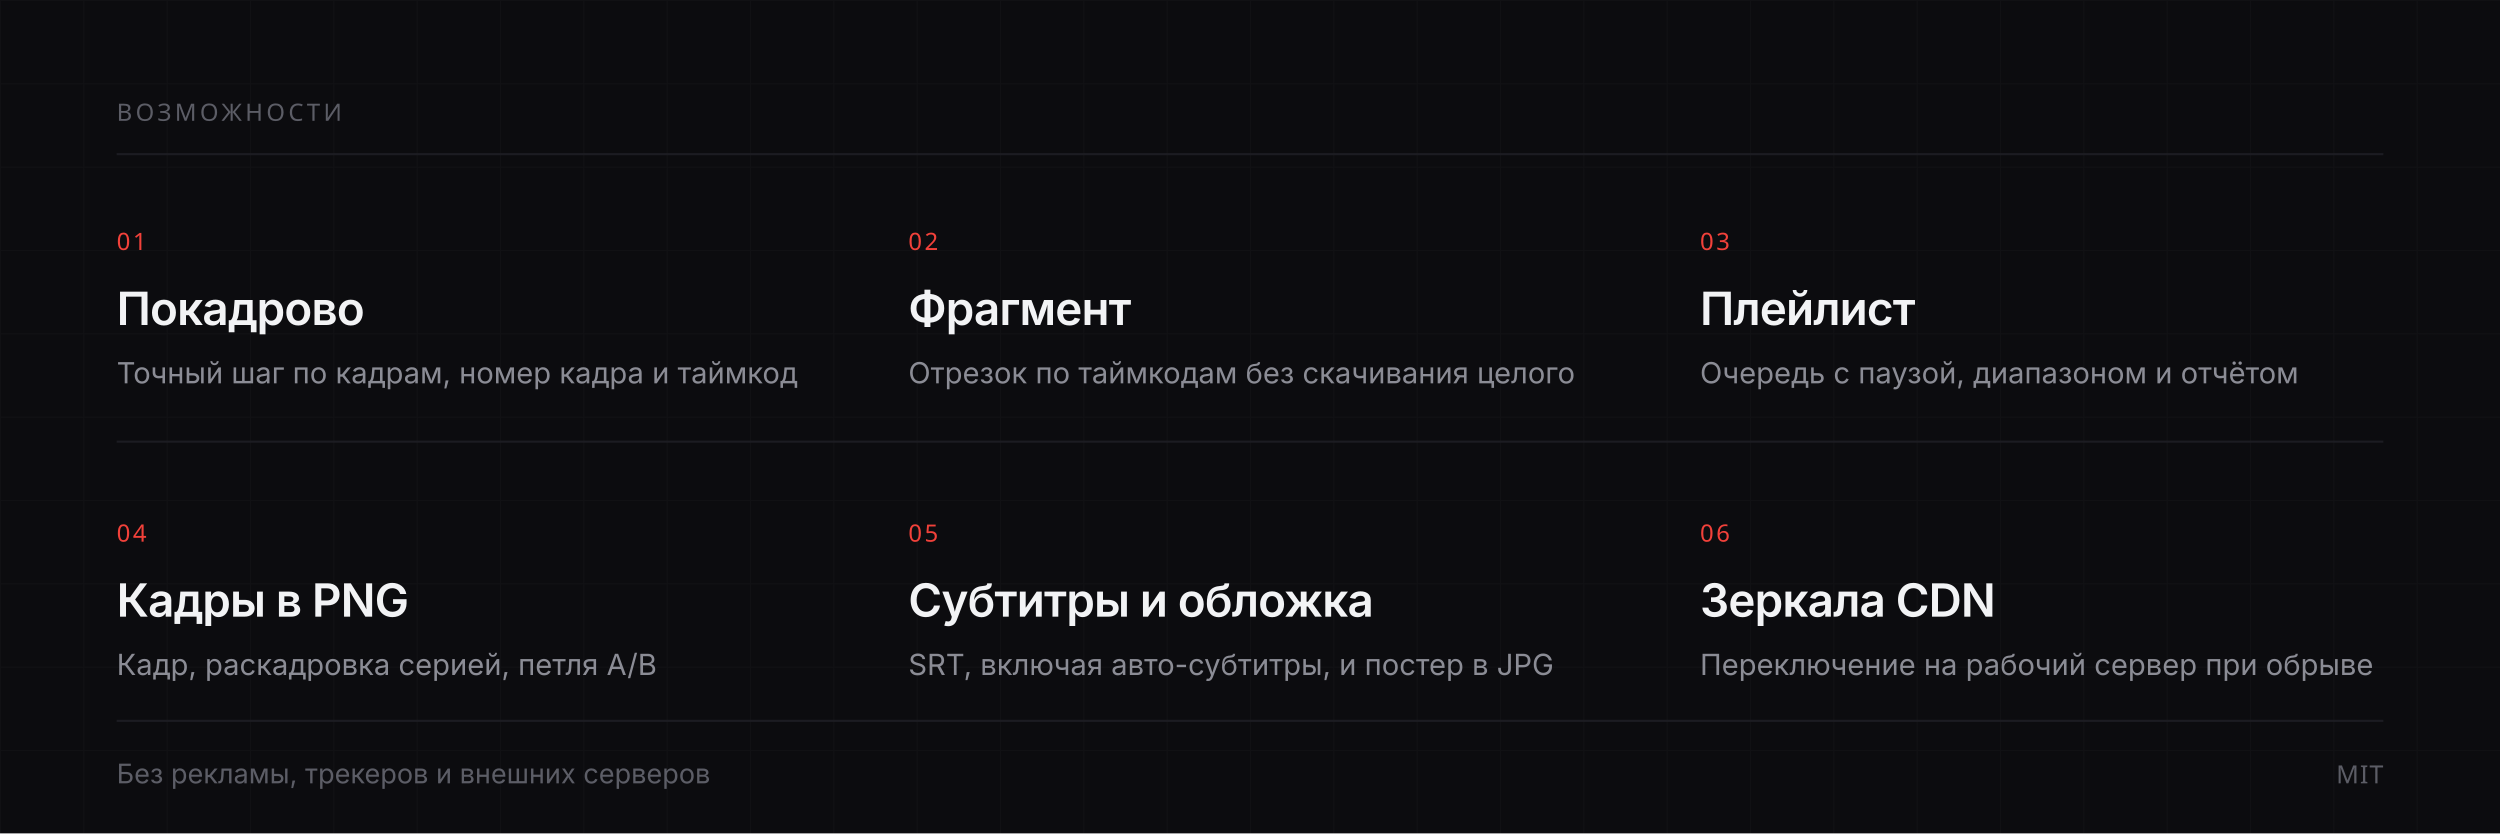
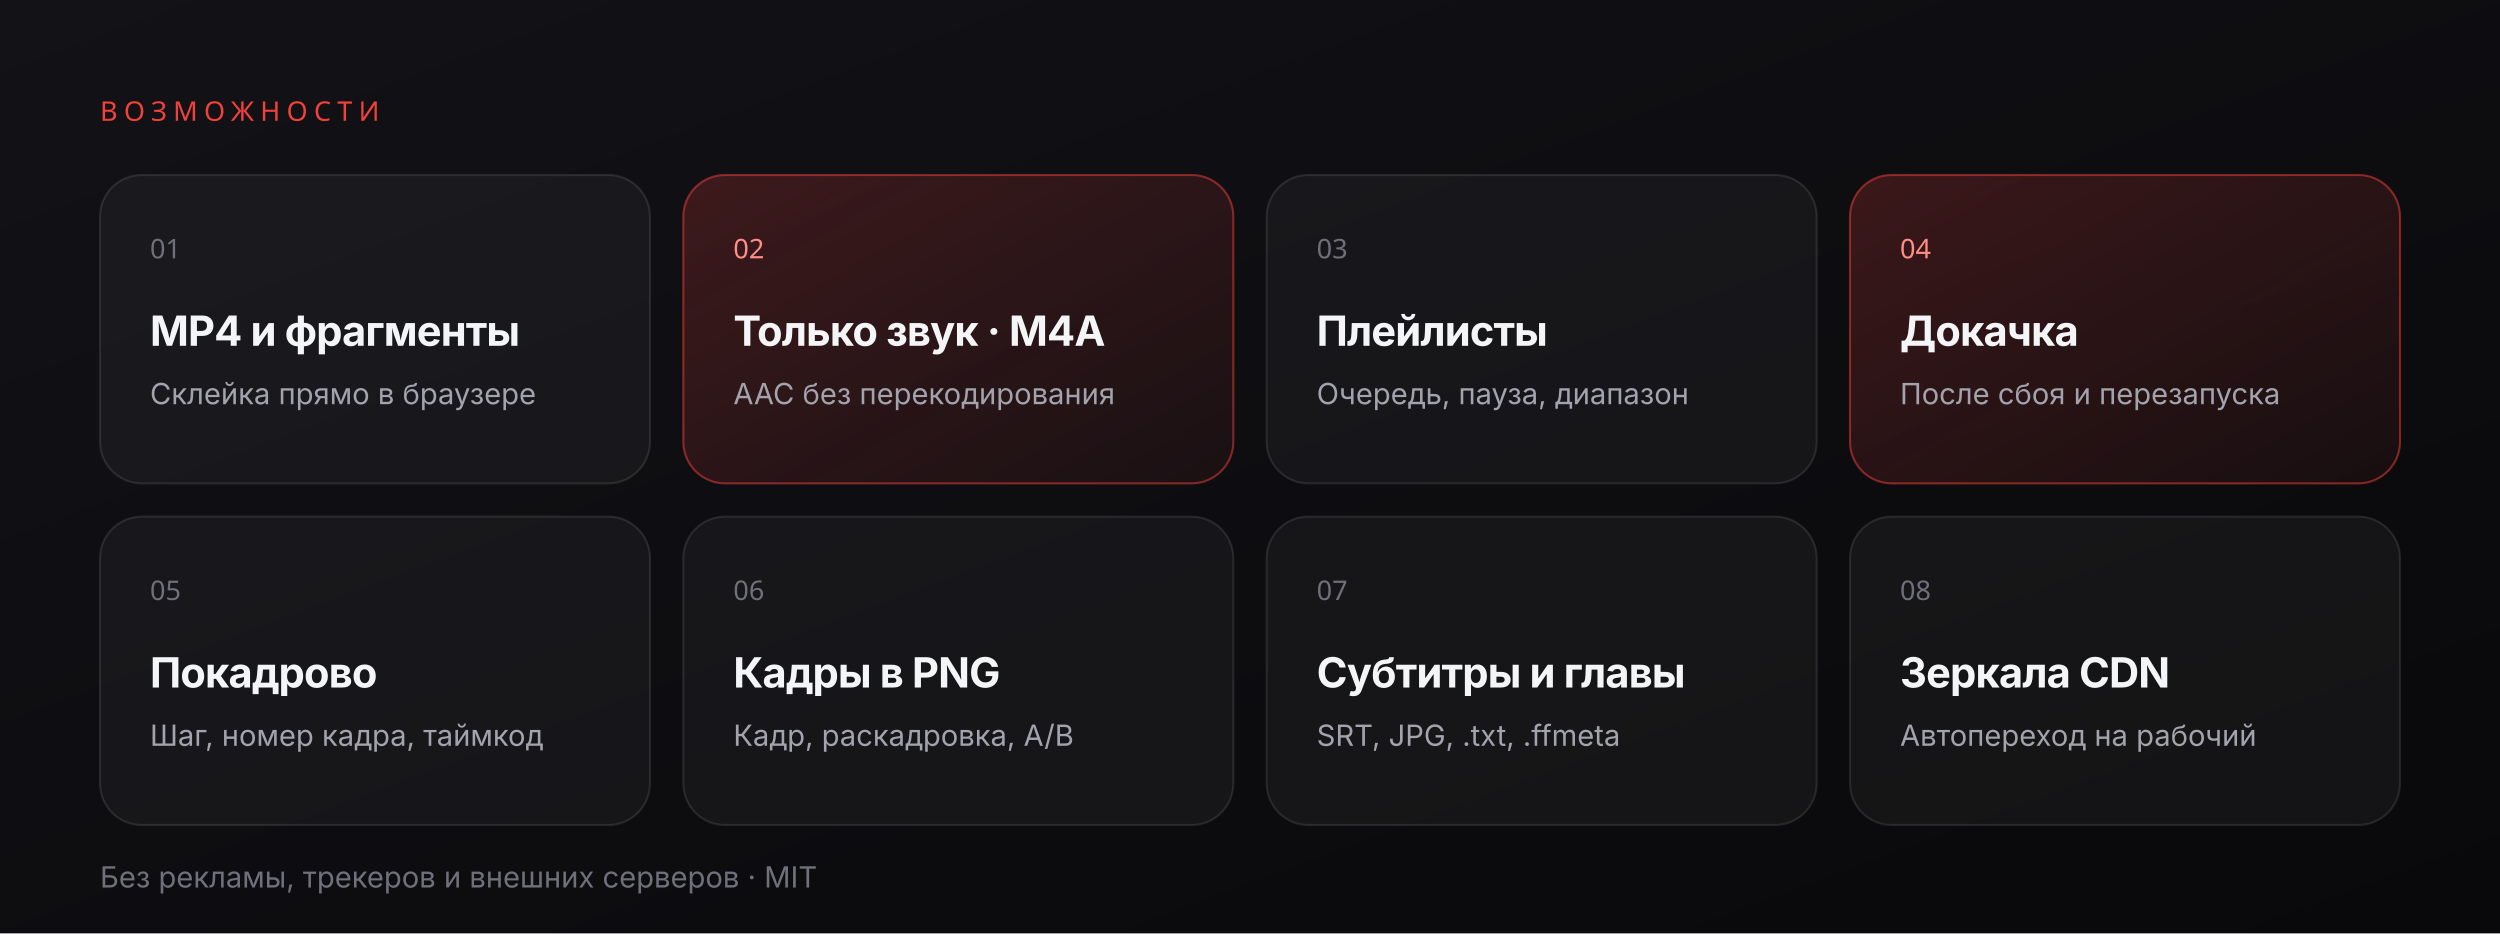
- <svg xmlns="http://www.w3.org/2000/svg" width="1200" height="400" viewBox="0 0 1200 400" role="img" aria-label="Возможности RuTube Tools">
+ <svg xmlns="http://www.w3.org/2000/svg" width="1200" height="448" viewBox="0 0 1200 448" role="img" aria-label="Возможности RuTube Tools">
  <defs>
-     <pattern id="grid2" width="40" height="40" patternUnits="userSpaceOnUse">
-       <path d="M40 0H0V40" fill="none" stroke="#ffffff" stroke-opacity="0.022" stroke-width="1" />
-     </pattern>
+     <linearGradient id="bg" x1="0" y1="0" x2="1" y2="1">
+       <stop offset="0" stop-color="#121217" />
+       <stop offset="1" stop-color="#09090b" />
+     </linearGradient>
+     <linearGradient id="hl" x1="0" y1="0" x2="1" y2="1">
+       <stop offset="0" stop-color="#f2413a" stop-opacity="0.20" />
+       <stop offset="1" stop-color="#f2413a" stop-opacity="0.05" />
+     </linearGradient>
  </defs>
-   <rect width="1200" height="400" fill="#0c0c0f" />
-   <rect width="1200" height="400" fill="url(#grid2)" />
-   <g font-family="JetBrains Mono" font-size="11.5" letter-spacing="1.6" fill="#5c5d66">
-     <text x="56" y="58">ВОЗМОЖНОСТИ</text>
-   </g>
-   <line x1="56" y1="74" x2="1144" y2="74" stroke="#1c1c22" />
-   <g transform="translate(56,108)">
-     <text x="0" y="12" font-family="JetBrains Mono" font-size="11.5" letter-spacing="1.2" fill="#f2413a">01</text>
-     <text x="0" y="48" font-family="Inter" font-size="22" font-weight="600" letter-spacing="-0.4" fill="#f2f3f5">Покадрово</text>
-     <text x="0" y="76" font-family="Inter" font-size="14" fill="#8b8c95">Точный шаг по кадрам, номер кадра и таймкод</text>
-   </g>
-   <g transform="translate(436,108)">
-     <text x="0" y="12" font-family="JetBrains Mono" font-size="11.5" letter-spacing="1.2" fill="#f2413a">02</text>
-     <text x="0" y="48" font-family="Inter" font-size="22" font-weight="600" letter-spacing="-0.4" fill="#f2f3f5">Фрагмент</text>
-     <text x="0" y="76" font-family="Inter" font-size="14" fill="#8b8c95">Отрезок по таймкодам без скачивания целого</text>
-   </g>
-   <g transform="translate(816,108)">
-     <text x="0" y="12" font-family="JetBrains Mono" font-size="11.5" letter-spacing="1.2" fill="#f2413a">03</text>
-     <text x="0" y="48" font-family="Inter" font-size="22" font-weight="600" letter-spacing="-0.4" fill="#f2f3f5">Плейлист</text>
-     <text x="0" y="76" font-family="Inter" font-size="14" fill="#8b8c95">Очередь с паузой, диапазоном и отчётом</text>
-   </g>
-   <line x1="56" y1="212" x2="1144" y2="212" stroke="#1c1c22" />
-   <g transform="translate(56,248)">
-     <text x="0" y="12" font-family="JetBrains Mono" font-size="11.5" letter-spacing="1.2" fill="#f2413a">04</text>
-     <text x="0" y="48" font-family="Inter" font-size="22" font-weight="600" letter-spacing="-0.4" fill="#f2f3f5">Кадры в PNG</text>
-     <text x="0" y="76" font-family="Inter" font-size="14" fill="#8b8c95">Кадр, раскадровка серией, петля A/B</text>
-   </g>
-   <g transform="translate(436,248)">
-     <text x="0" y="12" font-family="JetBrains Mono" font-size="11.5" letter-spacing="1.2" fill="#f2413a">05</text>
-     <text x="0" y="48" font-family="Inter" font-size="22" font-weight="600" letter-spacing="-0.4" fill="#f2f3f5">Субтитры и обложка</text>
-     <text x="0" y="76" font-family="Inter" font-size="14" fill="#8b8c95">SRT, включая авто-субтитры, и постер в JPG</text>
-   </g>
-   <g transform="translate(816,248)">
-     <text x="0" y="12" font-family="JetBrains Mono" font-size="11.5" letter-spacing="1.2" fill="#f2413a">06</text>
-     <text x="0" y="48" font-family="Inter" font-size="22" font-weight="600" letter-spacing="-0.4" fill="#f2f3f5">Зеркала CDN</text>
-     <text x="0" y="76" font-family="Inter" font-size="14" fill="#8b8c95">Переключение на рабочий сервер при обрыве</text>
-   </g>
-   <line x1="56" y1="346" x2="1144" y2="346" stroke="#1c1c22" />
-   <g font-family="Inter" font-size="13" fill="#5c5d66">
-     <text x="56" y="376">Без рекламы, трекеров и внешних серверов</text>
-     <text x="1144" y="376" text-anchor="end" font-family="JetBrains Mono" font-size="12" letter-spacing="0.5">MIT</text>
-   </g>
+   <rect width="1200" height="448" fill="url(#bg)" />
+   <text x="48" y="58" font-family="JetBrains Mono" font-size="13" font-weight="500" letter-spacing="3" fill="#f2413a">ВОЗМОЖНОСТИ</text>
+   <rect x="48" y="84" width="264" height="148" rx="20" fill="#ffffff" fill-opacity="0.04" stroke="#ffffff" stroke-opacity="0.10" />
+   <text x="72" y="124" font-family="JetBrains Mono" font-size="13" font-weight="500" fill="#6f7079">01</text>
+   <text x="72" y="166" font-family="Inter" font-size="20" font-weight="700" letter-spacing="-0.4" fill="#f4f5f7">MP4 и фрагменты</text>
+   <text x="72" y="194" font-family="Inter" font-size="14" fill="#a2a3ad">Склейка прямо в браузере</text>
+   <rect x="328" y="84" width="264" height="148" rx="20" fill="url(#hl)" stroke="#f2413a" stroke-opacity="0.5" />
+   <text x="352" y="124" font-family="JetBrains Mono" font-size="13" font-weight="500" fill="#ff8f86">02</text>
+   <text x="352" y="166" font-family="Inter" font-size="20" font-weight="700" letter-spacing="-0.4" fill="#f4f5f7">Только звук · M4A</text>
+   <text x="352" y="194" font-family="Inter" font-size="14" fill="#a2a3ad">AAC без перекодирования</text>
+   <rect x="608" y="84" width="264" height="148" rx="20" fill="#ffffff" fill-opacity="0.04" stroke="#ffffff" stroke-opacity="0.10" />
+   <text x="632" y="124" font-family="JetBrains Mono" font-size="13" font-weight="500" fill="#6f7079">03</text>
+   <text x="632" y="166" font-family="Inter" font-size="20" font-weight="700" letter-spacing="-0.4" fill="#f4f5f7">Плейлисты</text>
+   <text x="632" y="194" font-family="Inter" font-size="14" fill="#a2a3ad">Очередь, пауза, диапазон</text>
+   <rect x="888" y="84" width="264" height="148" rx="20" fill="url(#hl)" stroke="#f2413a" stroke-opacity="0.5" />
+   <text x="912" y="124" font-family="JetBrains Mono" font-size="13" font-weight="500" fill="#ff8f86">04</text>
+   <text x="912" y="166" font-family="Inter" font-size="20" font-weight="700" letter-spacing="-0.4" fill="#f4f5f7">Докачка</text>
+   <text x="912" y="194" font-family="Inter" font-size="14" fill="#a2a3ad">После сбоя и перезапуска</text>
+   <rect x="48" y="248" width="264" height="148" rx="20" fill="#ffffff" fill-opacity="0.04" stroke="#ffffff" stroke-opacity="0.10" />
+   <text x="72" y="288" font-family="JetBrains Mono" font-size="13" font-weight="500" fill="#6f7079">05</text>
+   <text x="72" y="330" font-family="Inter" font-size="20" font-weight="700" letter-spacing="-0.4" fill="#f4f5f7">Покадрово</text>
+   <text x="72" y="358" font-family="Inter" font-size="14" fill="#a2a3ad">Шаг, номер кадра, таймкод</text>
+   <rect x="328" y="248" width="264" height="148" rx="20" fill="#ffffff" fill-opacity="0.04" stroke="#ffffff" stroke-opacity="0.10" />
+   <text x="352" y="288" font-family="JetBrains Mono" font-size="13" font-weight="500" fill="#6f7079">06</text>
+   <text x="352" y="330" font-family="Inter" font-size="20" font-weight="700" letter-spacing="-0.4" fill="#f4f5f7">Кадры в PNG</text>
+   <text x="352" y="358" font-family="Inter" font-size="14" fill="#a2a3ad">Кадр, раскадровка, A/B</text>
+   <rect x="608" y="248" width="264" height="148" rx="20" fill="#ffffff" fill-opacity="0.04" stroke="#ffffff" stroke-opacity="0.10" />
+   <text x="632" y="288" font-family="JetBrains Mono" font-size="13" font-weight="500" fill="#6f7079">07</text>
+   <text x="632" y="330" font-family="Inter" font-size="20" font-weight="700" letter-spacing="-0.4" fill="#f4f5f7">Субтитры и главы</text>
+   <text x="632" y="358" font-family="Inter" font-size="14" fill="#a2a3ad">SRT, JPG, .txt, .ffmeta</text>
+   <rect x="888" y="248" width="264" height="148" rx="20" fill="#ffffff" fill-opacity="0.04" stroke="#ffffff" stroke-opacity="0.10" />
+   <text x="912" y="288" font-family="JetBrains Mono" font-size="13" font-weight="500" fill="#6f7079">08</text>
+   <text x="912" y="330" font-family="Inter" font-size="20" font-weight="700" letter-spacing="-0.4" fill="#f4f5f7">Зеркала CDN</text>
+   <text x="912" y="358" font-family="Inter" font-size="14" fill="#a2a3ad">Автопереход на рабочий</text>
+   <text x="48" y="426" font-family="Inter" font-size="14" fill="#6f7079">Без рекламы, трекеров и внешних серверов · MIT</text>
</svg>
